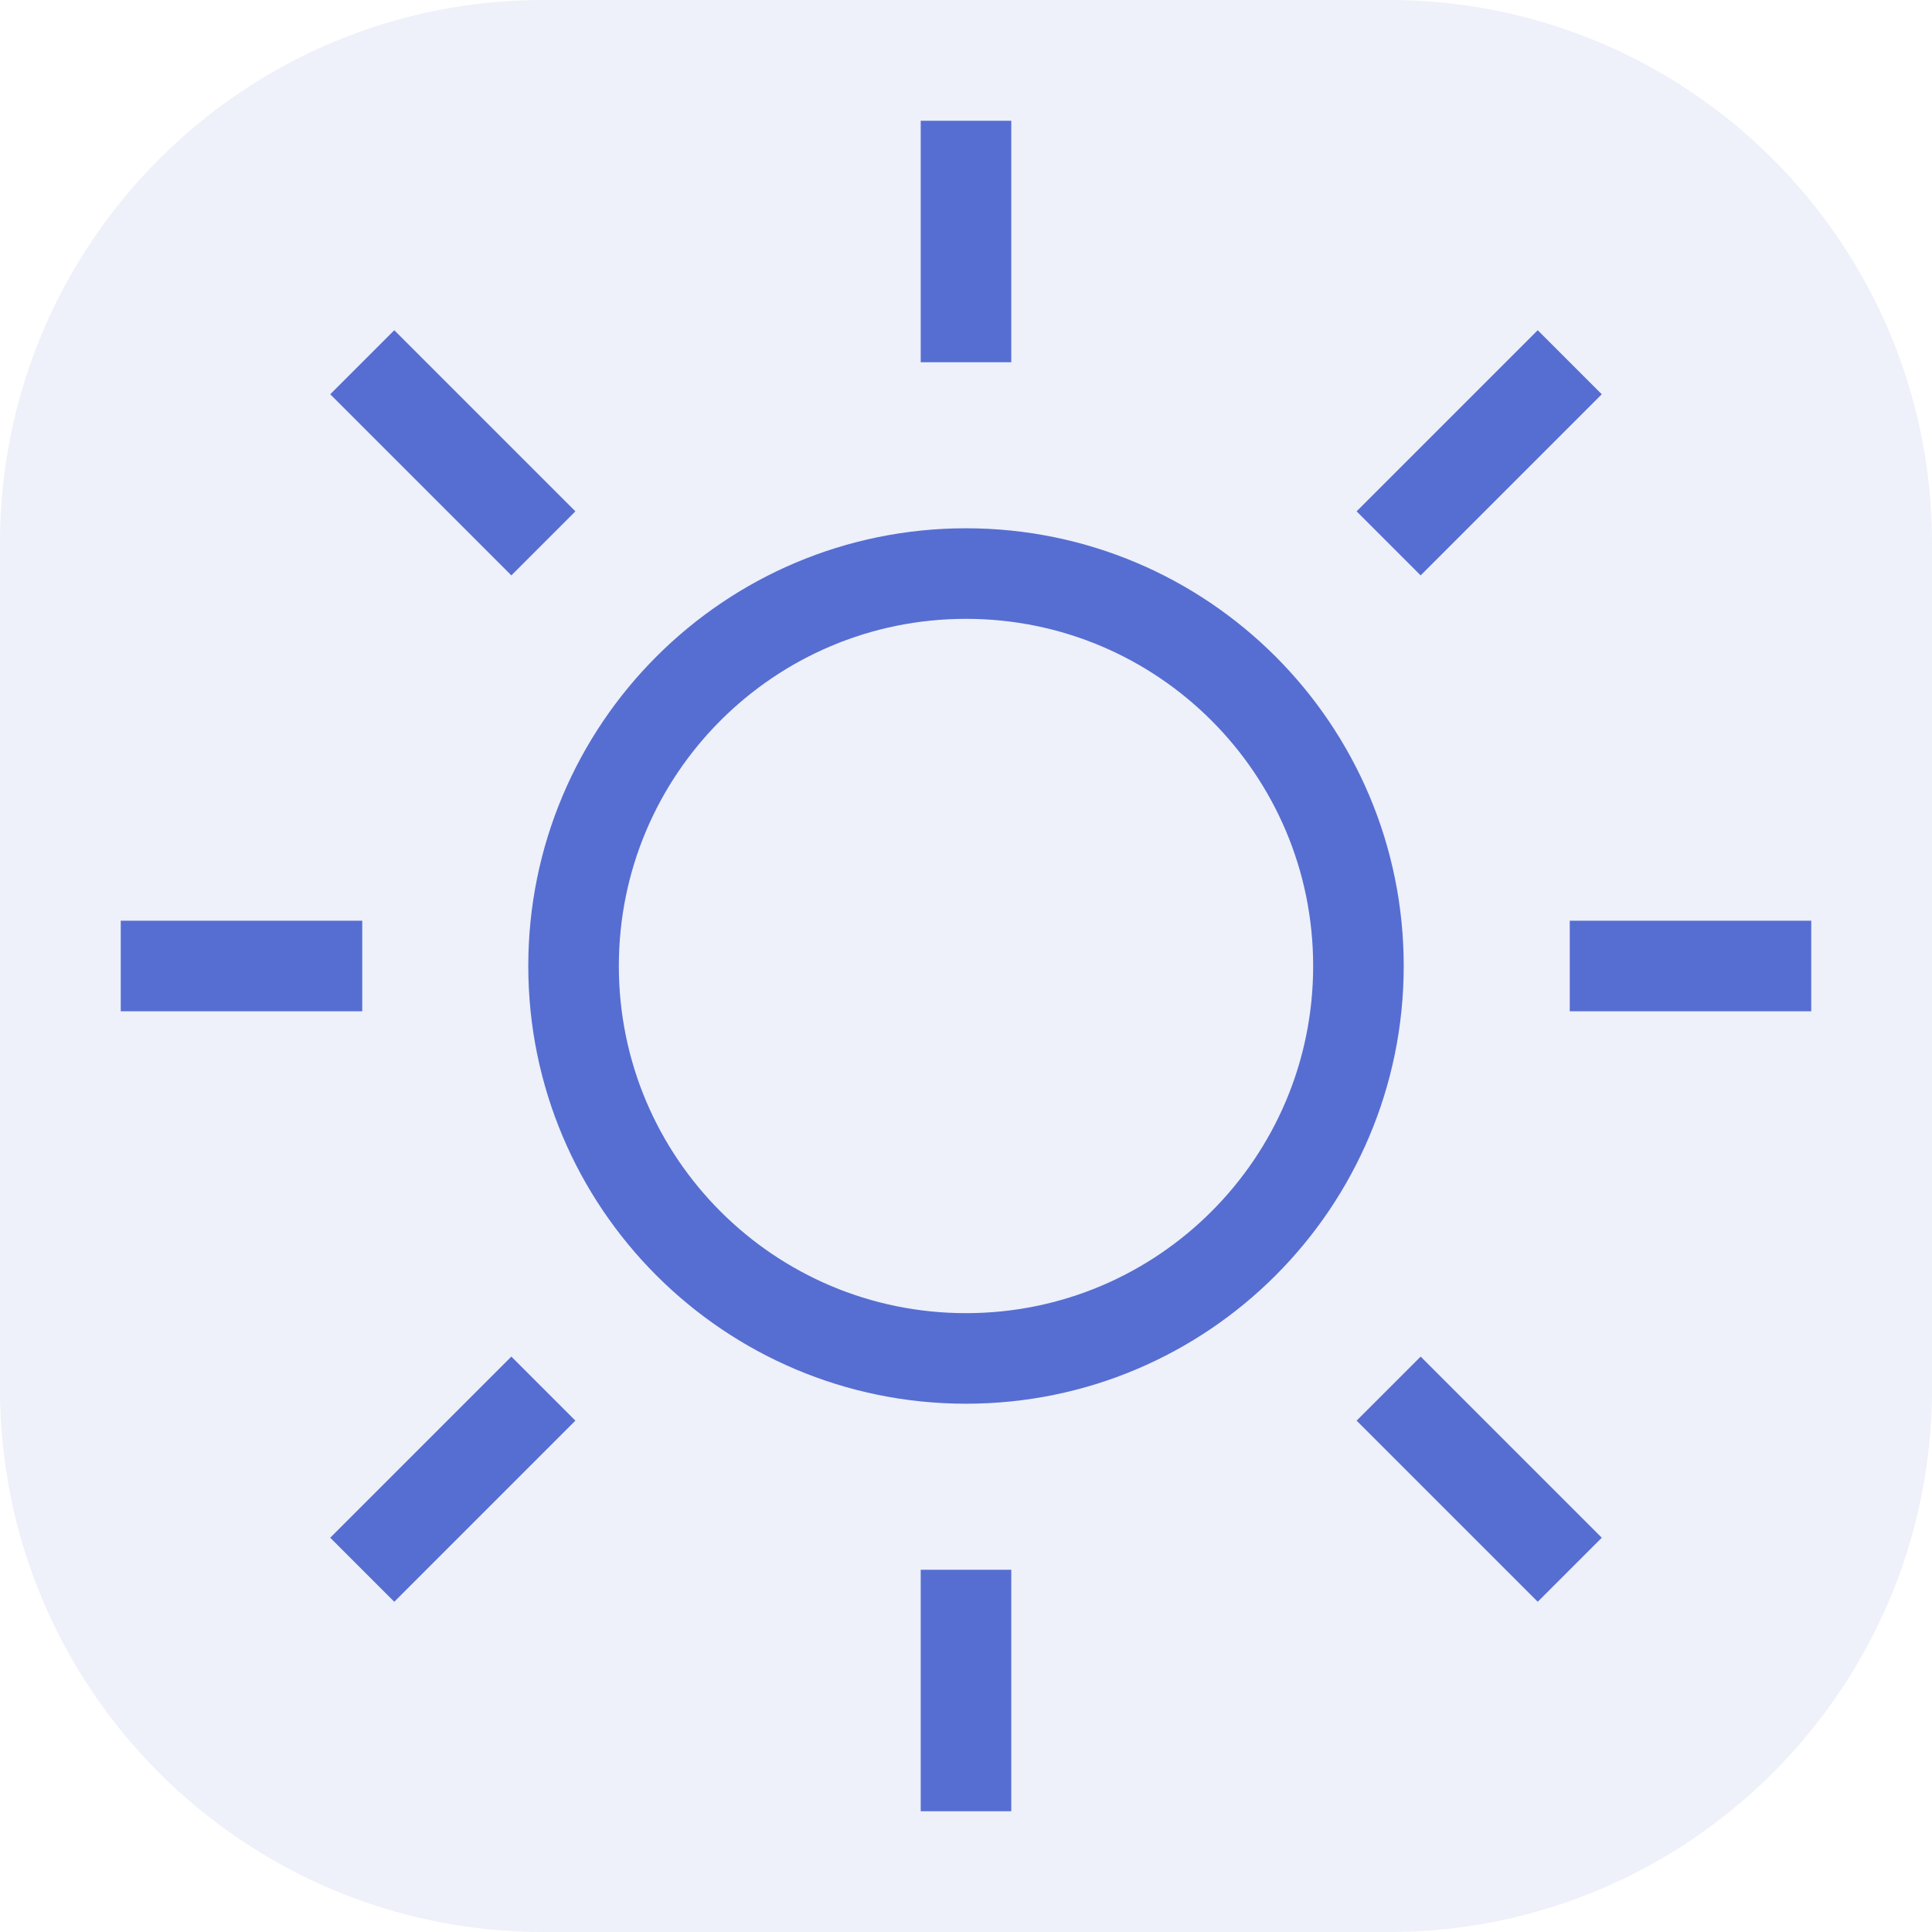
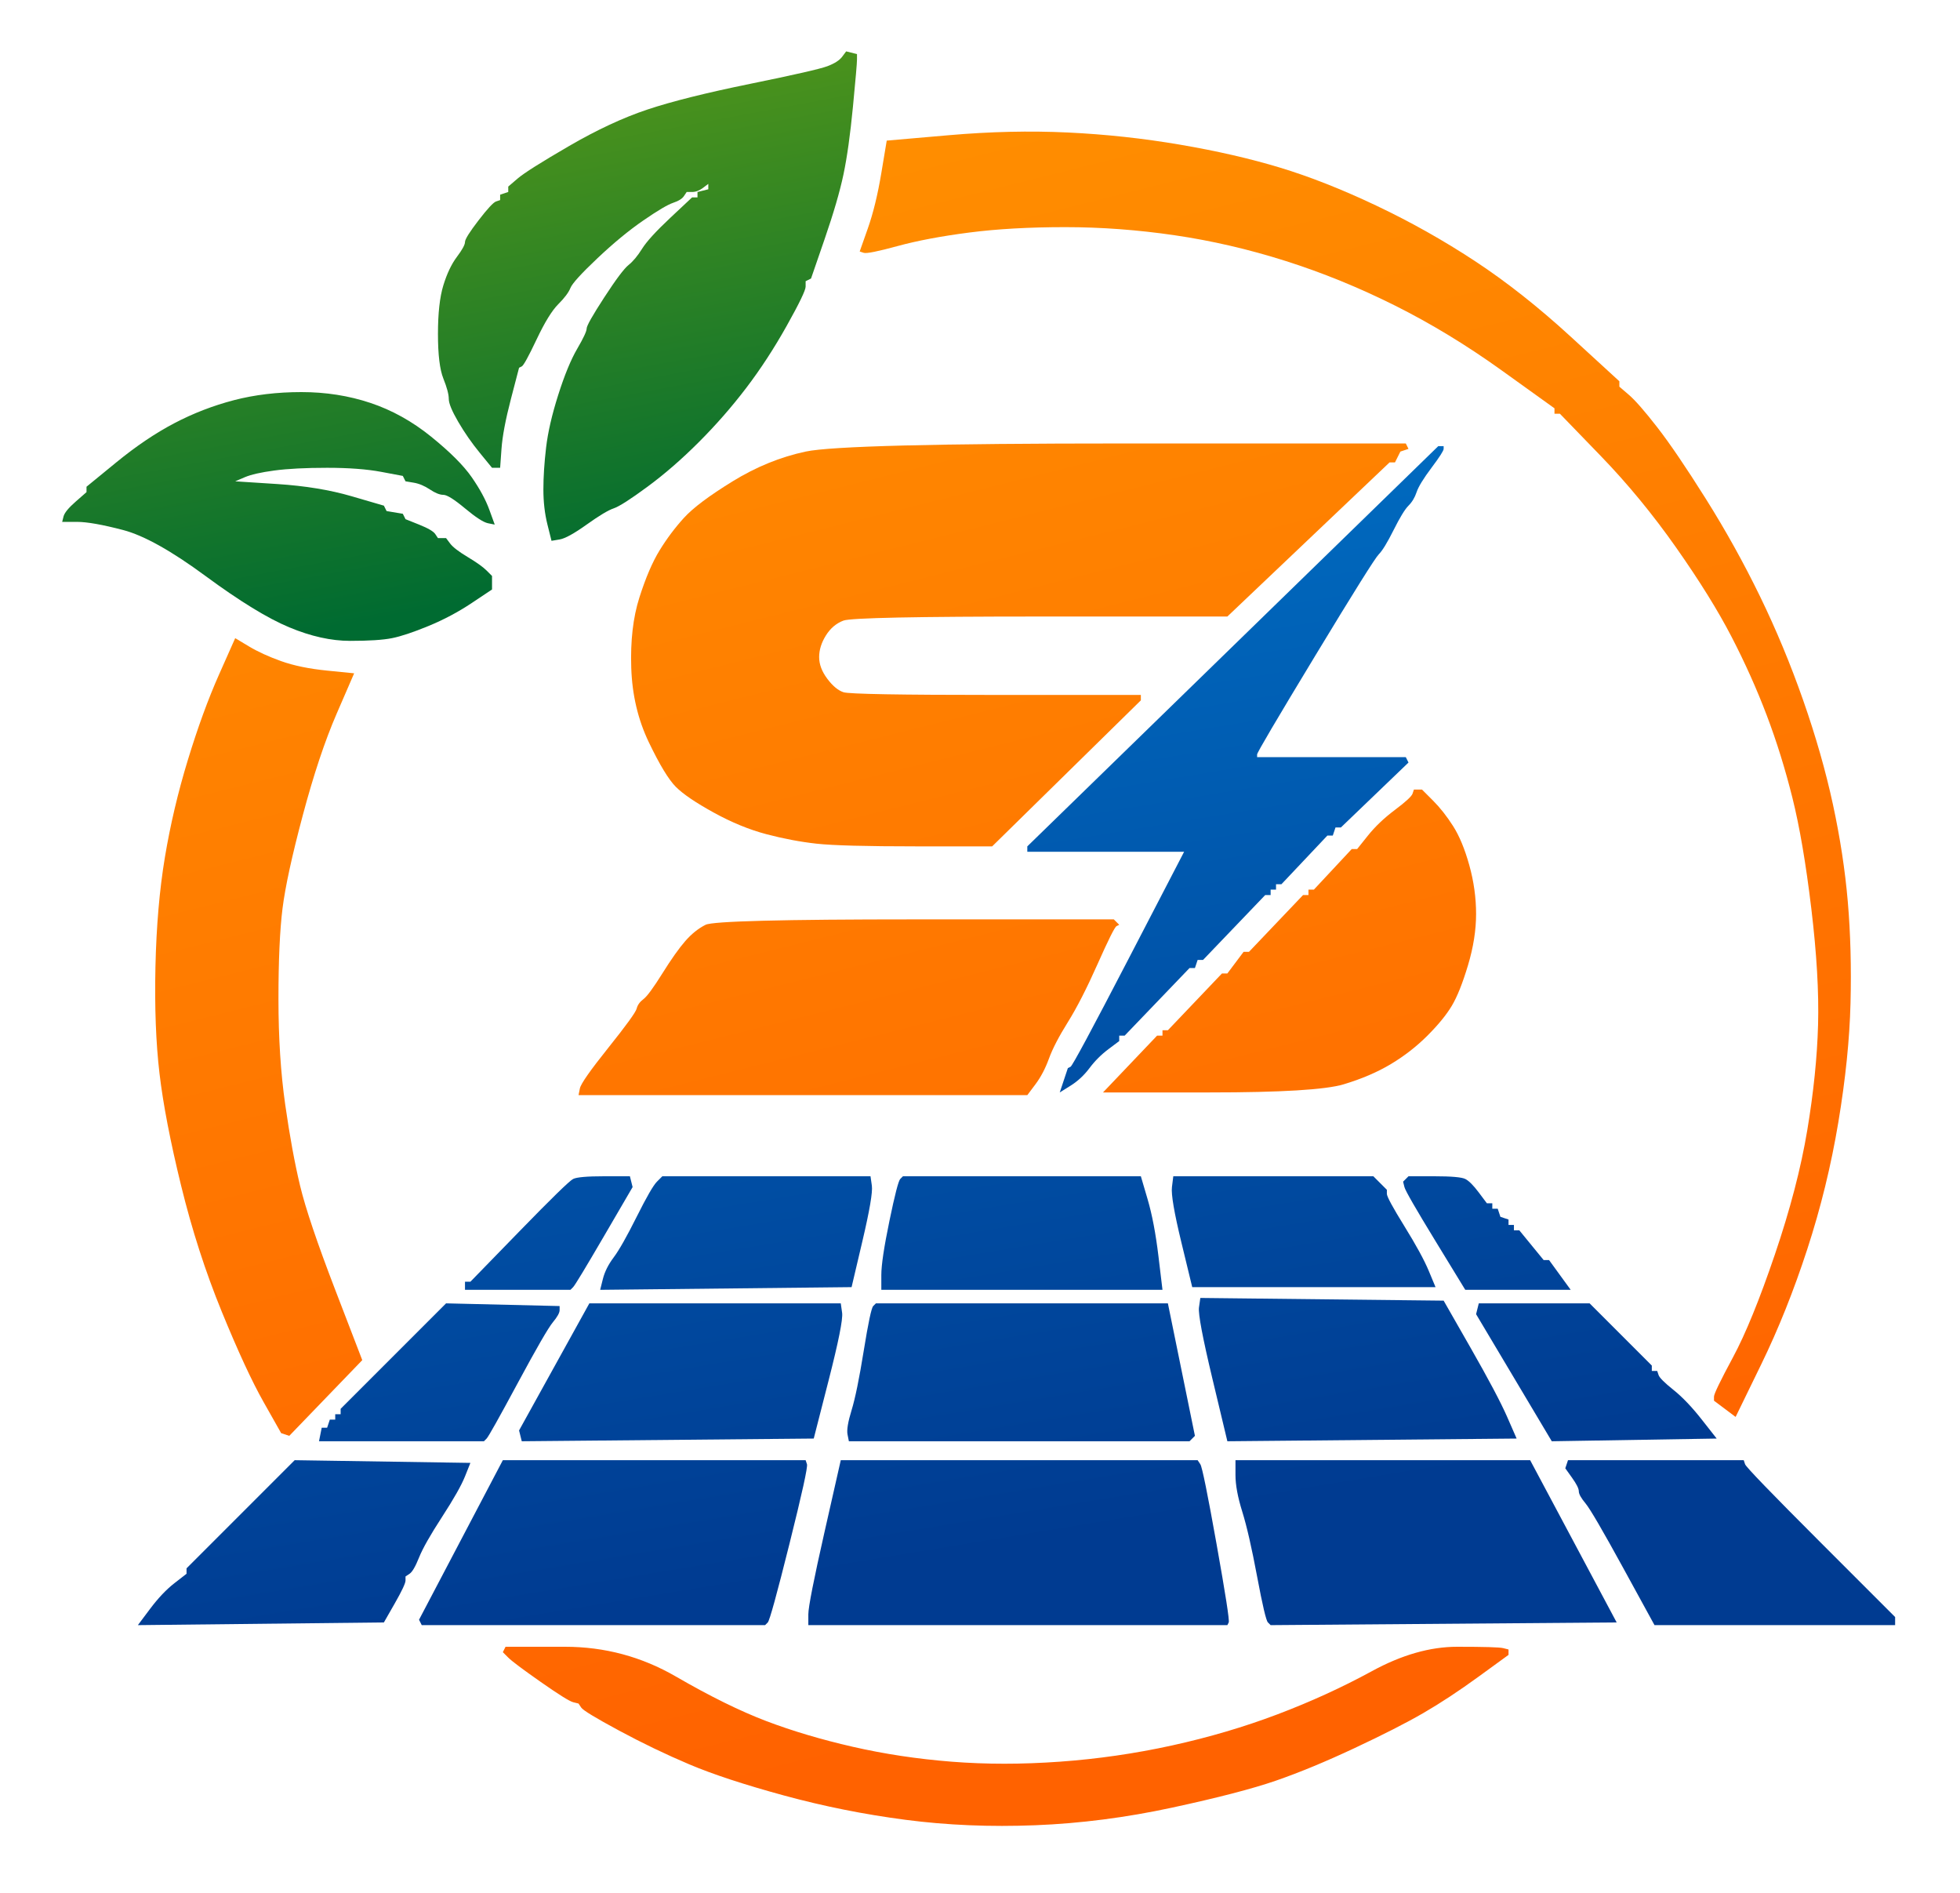
- <svg xmlns="http://www.w3.org/2000/svg" viewBox="0 0 64 64">
-   <rect width="64" height="64" rx="18" fill="#eef0fa" />
-   <circle cx="32" cy="32" r="13" fill="none" stroke="#566ed1" stroke-width="3" />
-   <path d="M32 4v8m0 40v8M4 32h8m40 0h8M12 12l6 6m28 28 6 6M12 52l6-6m28-28 6-6" stroke="#566ed1" stroke-width="3" />
+ <svg xmlns="http://www.w3.org/2000/svg" viewBox="250 105 725 700" role="img" aria-labelledby="title">
+   <defs>
+     <linearGradient id="orange" x1="0" y1="0" x2="0.25" y2="1">
+       <stop stop-color="#ff9300" />
+       <stop offset="1" stop-color="#ff6200" />
+     </linearGradient>
+     <linearGradient id="blue" x1="0" y1="0" x2="0.25" y2="1">
+       <stop stop-color="#0073c8" />
+       <stop offset="1" stop-color="#003b91" />
+     </linearGradient>
+     <linearGradient id="green" x1="0" y1="0" x2="0.25" y2="1">
+       <stop stop-color="#619e16" />
+       <stop offset="1" stop-color="#006b31" />
+     </linearGradient>
+   </defs>
+   <path fill="url(#orange)" fill-rule="evenodd" d="M578 157L601 155Q624 153 645 154L645 154Q666 155 686.5 158.5L686.5 158.5Q707 162 723.5 167L723.5 167Q740 172 759 181L759 181Q778 190 795.5 201.5L795.5 201.5Q813 213 831 229.5L849 246L849 248L852.5 251Q856 254 863 263L863 263Q870 272 881 289.5L881 289.5Q892 307 901 325.5L901 325.5Q910 344 917 364L917 364Q924 384 928 402.5L928 402.5Q932 421 933.5 438.5L933.5 438.5Q935 456 934.5 476L934.5 476Q934 496 930 520L930 520Q926 544 918.5 567L918.5 567Q911 590 901.5 609.5L892 629L884 623L884 621.5Q884 620 891 607L891 607Q898 594 906.5 569L906.5 569Q915 544 918.5 523L918.5 523Q922 502 922.5 484L922.5 484Q923 466 920 441L920 441Q917 416 913 400L913 400Q909 384 903.5 369.5L903.5 369.5Q898 355 890.5 340.5L890.5 340.5Q883 326 870 307.5L870 307.5Q857 289 842 273.5L827 258L825 258L825 256L805.5 242Q786 228 766 218L766 218Q746 208 725.5 201.5L725.5 201.5Q705 195 684.5 192L684.5 192Q664 189 644 189L644 189Q624 189 608.5 191L608.5 191Q593 193 582 196L582 196Q571 199 569.5 198.5L568 198L571 189.5Q574 181 576 169L578 157ZM548 272L548 272Q562 269 666 269L770 269L771 271L768 272L766 276L764 276L704 333L635 333Q566 333 562 334.5L562 334.5Q558 336 555.5 340L555.5 340Q553 344 553 348L553 348Q553 352 556 356L556 356Q559 360 562 361L562 361Q565 362 618.5 362L672 362L672 364L617 418L589 418Q561 418 552 417L552 417Q543 416 533.5 413.5L533.5 413.5Q524 411 514 405.5L514 405.5Q504 400 500 396L500 396Q496 392 490 379.5L490 379.5Q484 367 483.5 352L483.5 352Q483 337 486.5 326L486.5 326Q490 315 494 308.5L494 308.5Q498 302 503 296.5L503 296.5Q508 291 521 283L521 283Q534 275 548 272ZM331 354.5L337 341L342 344Q347 347 354 349.5L354 349.5Q361 352 371 353L381 354L374.5 369Q368 384 362 406.5L362 406.5Q356 429 354.5 441L354.5 441Q353 453 353 474.5L353 474.5Q353 496 355.5 513.5L355.5 513.5Q358 531 361 543.5L361 543.5Q364 556 374 582L384 608L357 636L354 635L347.5 623.5Q341 612 332 590L332 590Q323 568 317 543.5L317 543.5Q311 519 309 502L309 502Q307 485 307.5 462.5L307.5 462.5Q308 440 311 422L311 422Q314 404 319.5 386L319.5 386Q325 368 331 354.5ZM772.5 398.5L773 397L776 397L780 401Q784 405 787.5 410.5L787.5 410.5Q791 416 793.5 425L793.5 425Q796 434 796 443L796 443Q796 452 793 462L793 462Q790 472 787 477L787 477Q784 482 778 488L778 488Q772 494 764.5 498.5L764.5 498.5Q757 503 747 506L747 506Q737 509 697.5 509L658 509L678 488L680 488L680 486L682 486L702 465L704 465L710 457L712 457L732 436L734 436L734 434L736 434L750 419L752 419L756 414Q760 409 766 404.5L766 404.5Q772 400 772.5 398.5ZM511 447L511 447Q515 445 588.5 445L662 445L664 447L663 447.5Q662 448 656 461.5L656 461.5Q650 475 645 483L645 483Q640 491 638 496.5L638 496.5Q636 502 633 506L630 510L464 510L464.5 507.5Q465 505 475 492.5L475 492.5Q485 480 485.5 478L485.5 478Q486 476 488 474.5L488 474.5Q490 473 495 465L495 465Q500 457 503.5 453L503.5 453Q507 449 511 447ZM436 716L437 714L459 714Q481 714 500 725L500 725Q519 736 533.5 741.5L533.5 741.5Q548 747 565.5 751L565.5 751Q583 755 602 756.5L602 756.5Q621 758 642 756.5L642 756.5Q663 755 683.5 750.5L683.5 750.5Q704 746 722.5 739L722.5 739Q741 732 757.5 723L757.5 723Q774 714 789 714L789 714Q804 714 806 714.5L808 715L808 717L797 725Q786 733 776.5 738.5L776.5 738.5Q767 744 751 751.5L751 751.5Q735 759 722 763.5L722 763.5Q709 768 683.5 773.5L683.5 773.5Q658 779 633 780L633 780Q608 781 585 778L585 778Q562 775 540 769L540 769Q518 763 505 757.5L505 757.5Q492 752 479 745L479 745Q466 738 465 736.5L464 735L462 734.5Q460 734 450 727L450 727Q440 720 438 718L436 716Z" />
+   <path fill="url(#blue)" fill-rule="evenodd" d="M630 418L782 270L784 270L784 271Q784 272 779.5 278L779.5 278Q775 284 774 287L774 287Q773 290 771 292L771 292Q769 294 765.5 301L765.5 301Q762 308 760 310L760 310Q758 312 736.5 347.5L736.5 347.5Q715 383 715 384L715 385L770 385L771 387L746 411L744 411L743 414L741 414L724 432L722 432L722 434L720 434L720 436L718 436L695 460L693 460L692 463L690 463L666 488L664 488L664 490L660 493Q656 496 653 500L653 500Q650 504 646 506.5L642 509L645 500L646 499.5Q647 499 667.5 459.5L688 420L630 420L630 418ZM462 541L462 541Q464 540 473.5 540L483 540L484 544L473.5 562Q463 580 462 581L461 582L422 582L422 579L424 579L442 560.5Q460 542 462 541ZM493 542L495 540L572 540L572.5 543.5Q573 547 569 564L565 581L472 582L473 578Q474 574 477 570L477 570Q480 566 485.5 555L485.5 555Q491 544 493 542ZM583 541L584 540L672 540L674.5 548.5Q677 557 678.5 569.5L680 582L576 582L576 576.5Q576 571 579 556.5L579 556.5Q582 542 583 541ZM683.5 544L684 540L758 540L763 545L763 546.5Q763 548 769.5 558.5L769.5 558.5Q776 569 778.5 575L781 581L691 581L687 564.5Q683 548 683.5 544ZM769 542L771 540L780.5 540Q790 540 792 541L792 541Q794 542 797 546L800 550L802 550L802 552L804 552L805 555L808 556L808 558L810 558L810 560L812 560L821 571L823 571L831 582L792 582L781 564Q770 546 769.5 544L769 542ZM693.5 588.5L694 585L784 586L794 603.5Q804 621 807.5 629L811 637L704 638L698.5 615Q693 592 693.5 588.5ZM376 626L415 587L457 588L457 589.5Q457 591 454.5 594L454.5 594Q452 597 441.5 616.5L441.5 616.5Q431 636 430 637L429 638L368 638L369 633L371 633L372 630L374 630L374 628L376 628L376 626ZM442 634L468 587L561 587L561.5 590.5Q562 594 556.5 615.5L551 637L443 638L442 634ZM573 588L574 587L682 587L692 636L690 638L564 638L563.5 635.5Q563 633 565 626.5L565 626.5Q567 620 569.5 604.5L569.5 604.5Q572 589 573 588ZM796 591L797 587L838 587L861 610L861 612L863 612L863.5 613.5Q864 615 869 619L869 619Q874 623 879.5 630L885 637L824 638L796 591ZM319 685L359 645L424 646L422 651Q420 656 413.5 666L413.5 666Q407 676 405 681L405 681Q403 686 401.5 687L400 688L400 689.5Q400 691 396 698L392 705L301 706L305.5 700Q310 694 314.5 690.5L319 687L319 685ZM405 704L436 645L548 645L548.5 646.5Q549 648 542 676L542 676Q535 704 534 705L533 706L406 706L405 704ZM555 671.5L561 645L693 645L694 646.5Q695 648 700 676L700 676Q705 704 704.5 705L704 706L549 706L549 702Q549 698 555 671.5ZM707 650.5L707 645L816 645L848 705L720 706L719 705Q718 704 715 688L715 688Q712 672 709.5 664L709.5 664Q707 656 707 650.5ZM829 648L830 645L895 645L895.5 646.5Q896 648 923.5 675.5L951 703L951 706L862 706L850.5 685Q839 664 836.5 661L836.5 661Q834 658 834 656.5L834 656.5Q834 655 831.5 651.5L829 648Z" />
+   <path fill="url(#green)" fill-rule="evenodd" d="M561.5 126L563 124L567 125L567 127Q567 129 565.5 144.5L565.5 144.5Q564 160 562 169.5L562 169.5Q560 179 555 193.5L550 208L548 209L548 211Q548 213 541 225.5L541 225.5Q534 238 526 248.5L526 248.5Q518 259 508.5 268.5L508.5 268.5Q499 278 489.5 285L489.5 285Q480 292 477 293L477 293Q474 294 467 299L467 299Q460 304 457 304.5L454 305L452.5 299Q451 293 451 286L451 286Q451 279 452 270.5L452 270.5Q453 262 456.5 251L456.5 251Q460 240 463.5 234L463.5 234Q467 228 467 226.5L467 226.5Q467 225 473.5 215L473.5 215Q480 205 482.5 203L482.5 203Q485 201 487.5 197L487.5 197Q490 193 498 185.5L506 178L508 178L508 176L512 175L512 173L510 174.5Q508 176 506 176L504 176L503 177.5Q502 179 499 180L499 180Q496 181 488 186.5L488 186.5Q480 192 471 200.5L471 200.5Q462 209 461 211.5L461 211.5Q460 214 456.5 217.5L456.5 217.5Q453 221 448.5 230.5L448.5 230.5Q444 240 443 240.5L442 241L439 252.5Q436 264 435.5 271L435 278L432 278L427.5 272.5Q423 267 419.5 261L419.5 261Q416 255 416 252.5L416 252.5Q416 250 414 245L414 245Q412 240 412 228.5L412 228.5Q412 217 414 210.5L414 210.5Q416 204 419 200L419 200Q422 196 422 194.5L422 194.5Q422 193 427 186.5L427 186.5Q432 180 433.5 179.5L435 179L435 177L438 176L438 174L441.5 171Q445 168 460.5 159L460.5 159Q476 150 489.5 145.5L489.5 145.5Q503 141 527.5 136L527.5 136Q552 131 556 129.5L556 129.5Q560 128 561.5 126ZM336.5 253L336.5 253Q348 250 361.5 250L361.5 250Q375 250 387 254L387 254Q399 258 409.5 266.5L409.5 266.5Q420 275 424.5 281.5L424.5 281.5Q429 288 431 293.5L433 299L430.5 298.5Q428 298 422 293L422 293Q416 288 414 288L414 288Q412 288 409 286L409 286Q406 284 403 283.5L400 283L399 281L391 279.5Q383 278 371 278L371 278Q359 278 351.5 279L351.5 279Q344 280 340.5 281.5L337 283L352.5 284Q368 285 380 288.5L392 292L393 294L399 295L400 297L405 299Q410 301 411 302.5L412 304L415 304L416.5 306Q418 308 423 311L423 311Q428 314 430 316L432 318L432 323L424.5 328Q417 333 408.5 336.5L408.5 336.5Q400 340 395 341L395 341Q390 342 379.5 342L379.5 342Q369 342 357 337L357 337Q345 332 326 318L326 318Q307 304 295.5 301L295.5 301Q284 298 278.5 298L273 298L273.5 296Q274 294 278 290.5L282 287L282 285L293 276Q304 267 314.5 261.5L314.5 261.5Q325 256 336.5 253Z" />
</svg>
